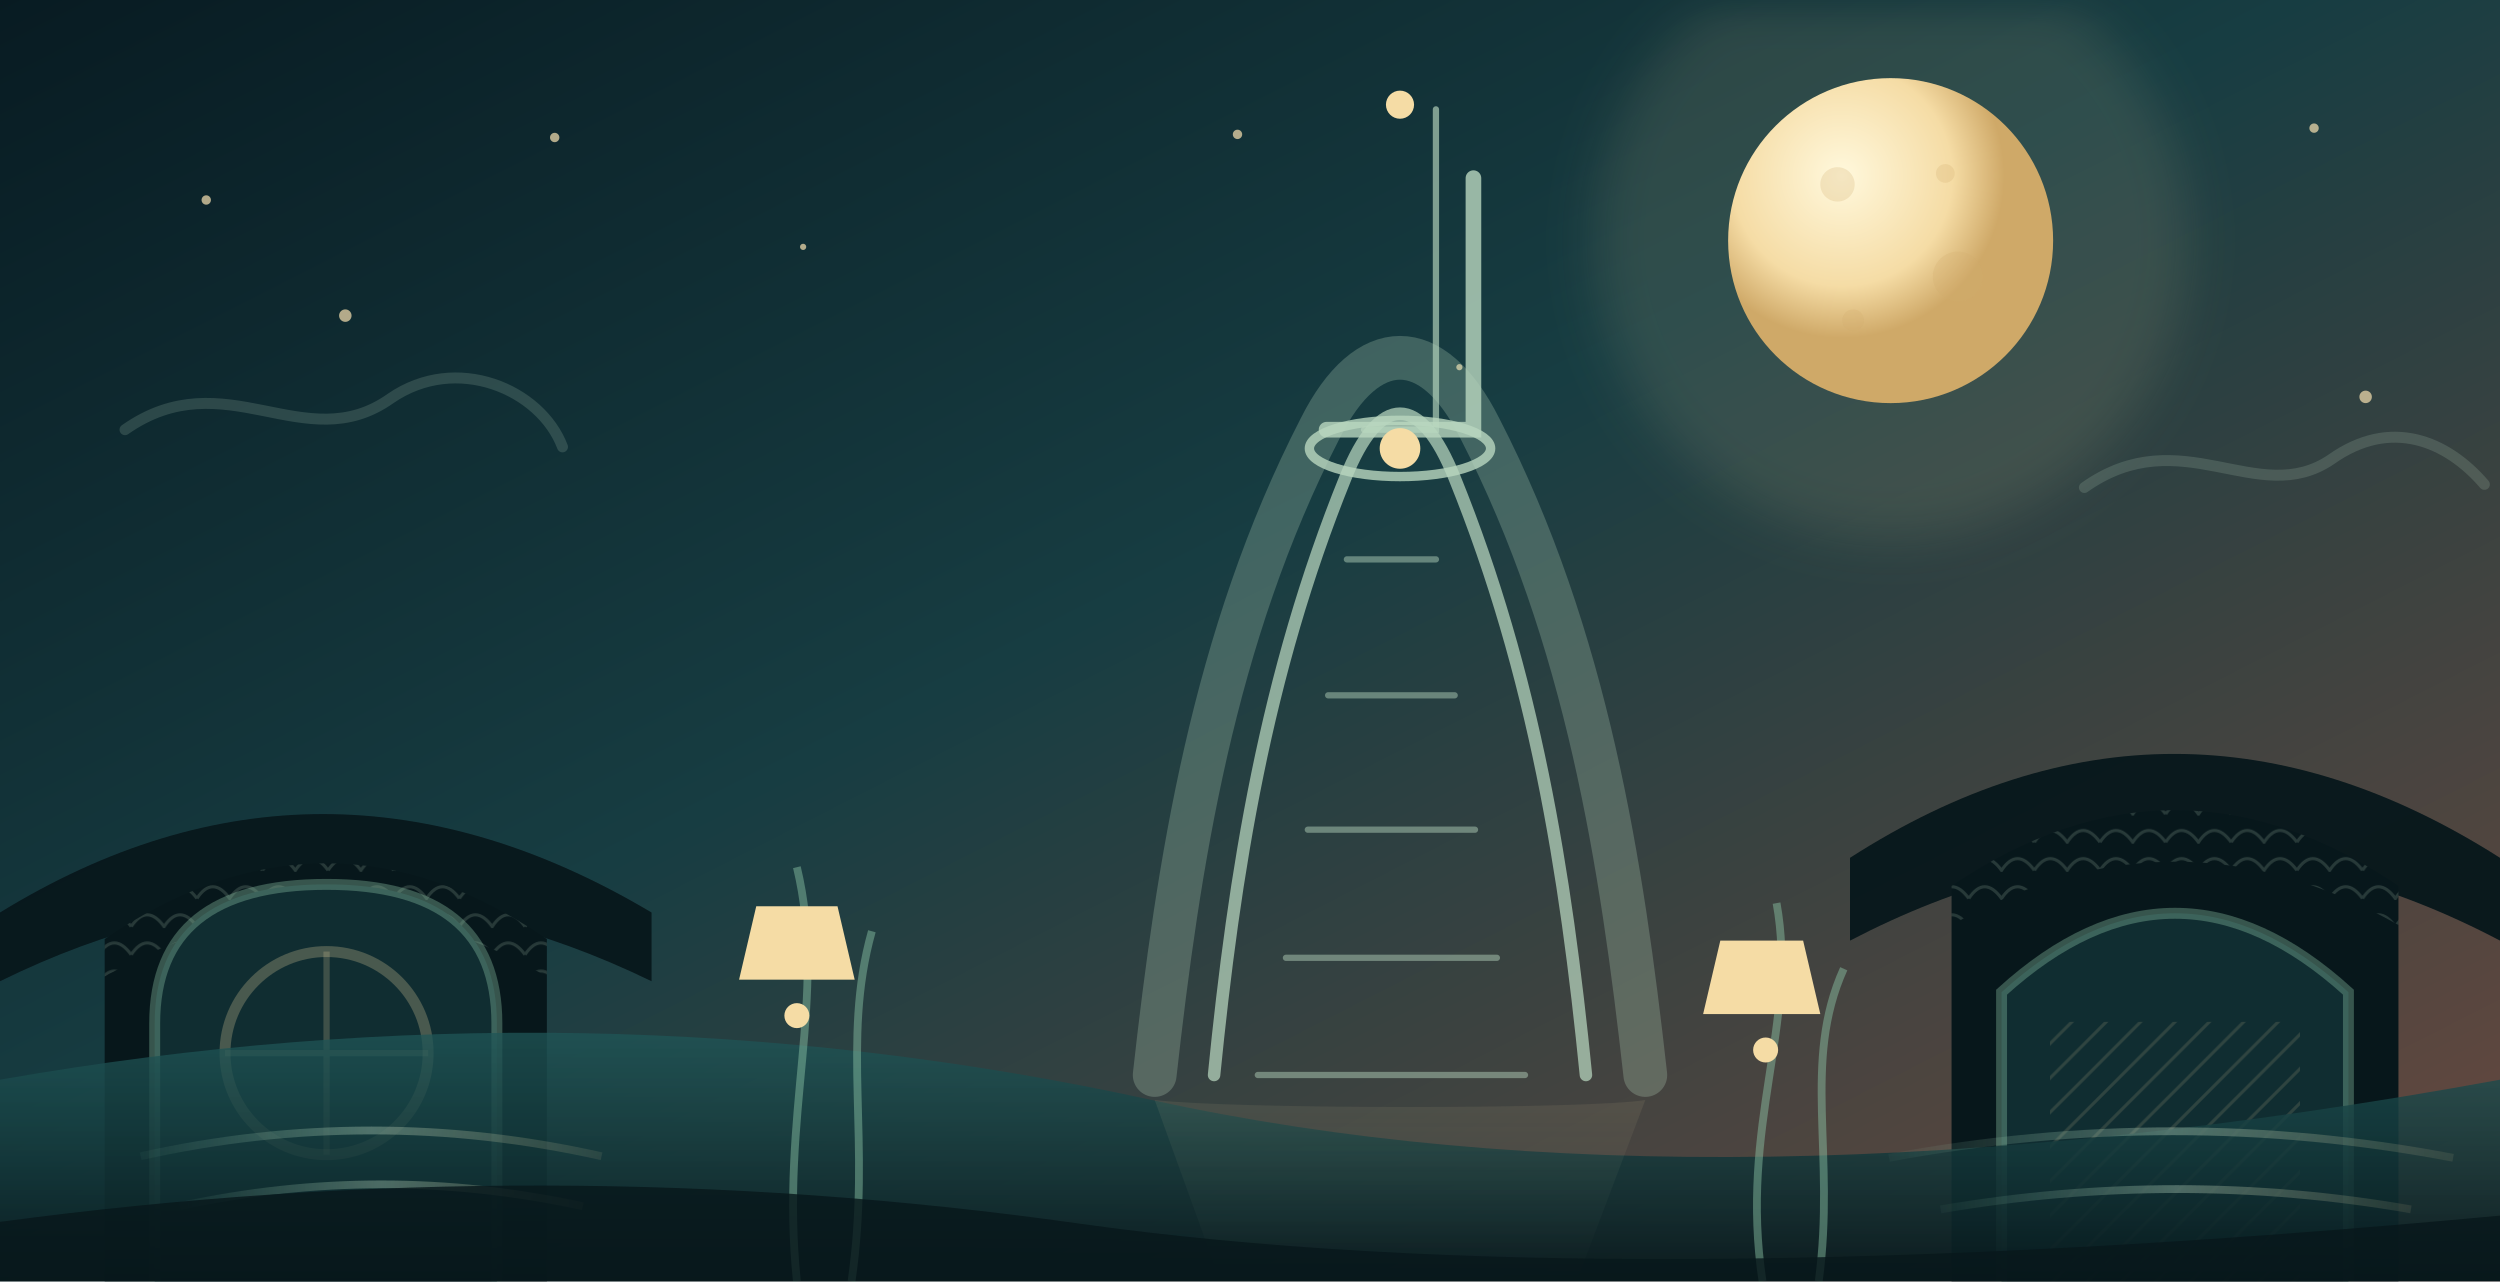
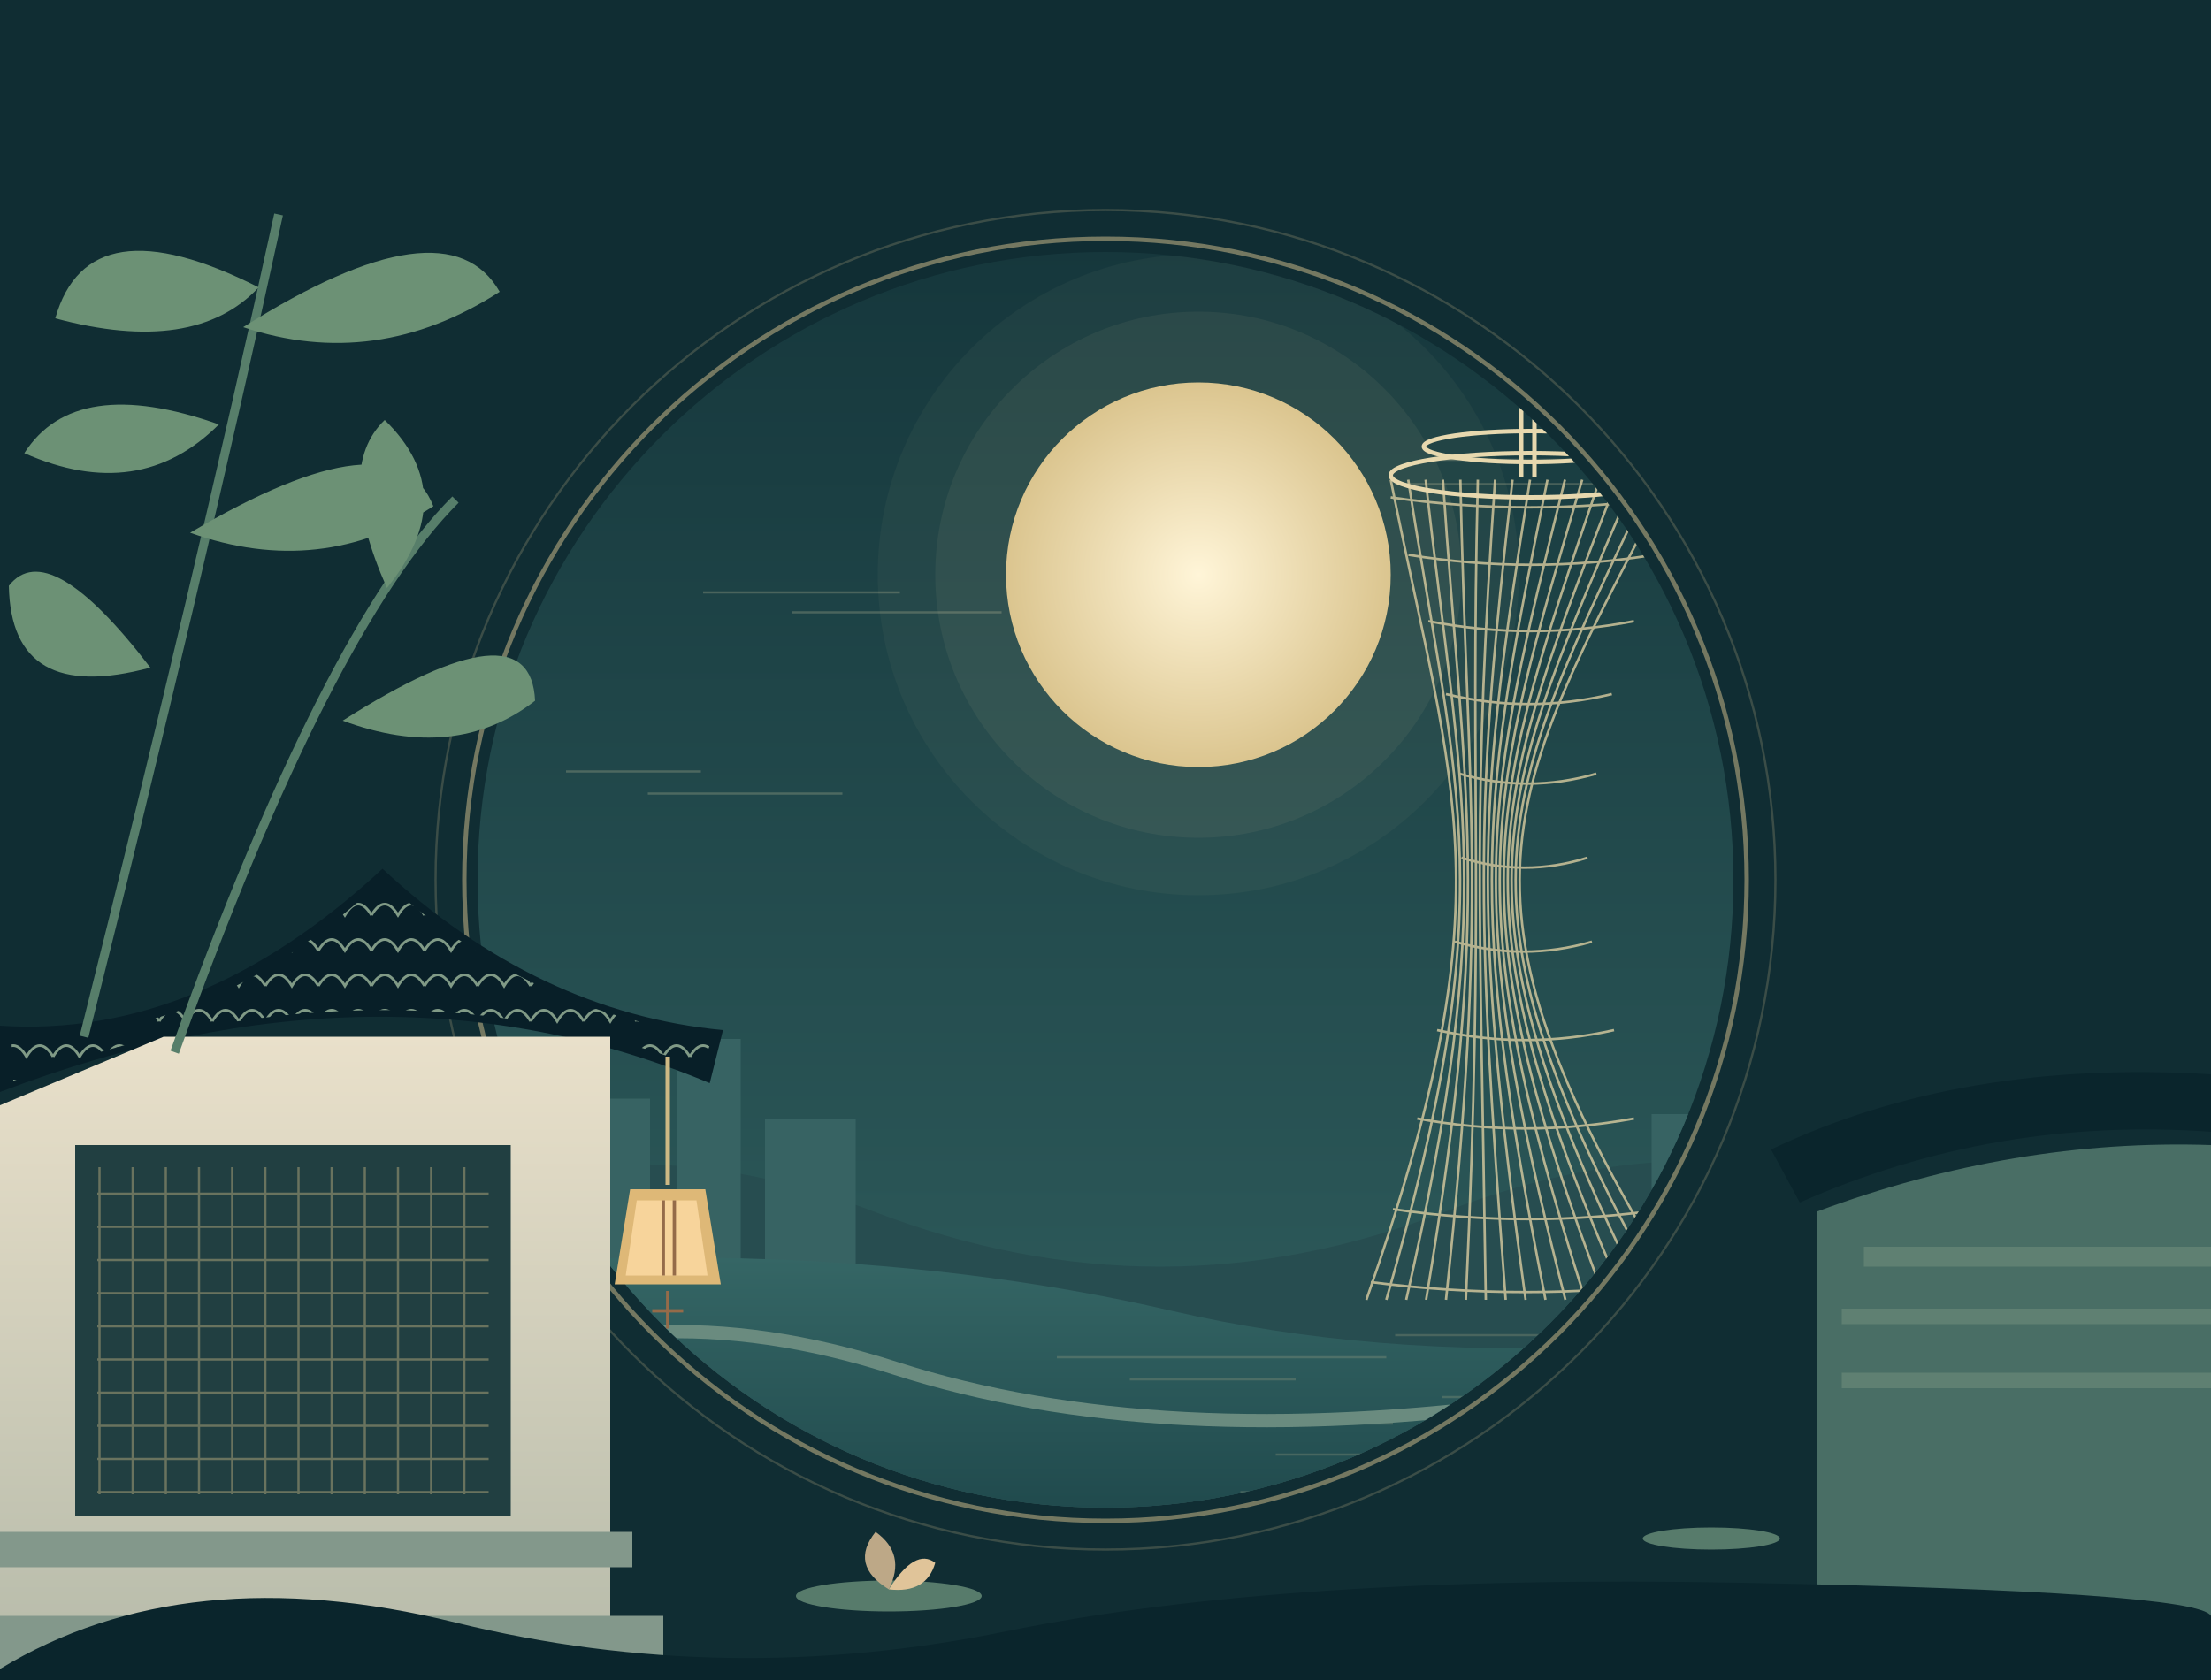
- <svg xmlns="http://www.w3.org/2000/svg" viewBox="0 0 1600 820" role="img" aria-label="广州塔与中式庭院月色插画">
+ <svg xmlns="http://www.w3.org/2000/svg" viewBox="0 0 1000 760" fill="none">
  <defs>
-     <linearGradient id="night" x1="0" y1="0" x2="1" y2="1">
-       <stop offset="0" stop-color="#081b22" />
-       <stop offset=".46" stop-color="#173d42" />
-       <stop offset="1" stop-color="#6b493e" />
+     <linearGradient id="sky" x2="0" y2="1">
+       <stop stop-color="#102f35" />
+       <stop offset="1" stop-color="#346463" />
    </linearGradient>
-     <linearGradient id="dawn" x1="0" y1="0" x2="0" y2="1">
-       <stop offset="0" stop-color="#f6dca6" stop-opacity=".45" />
-       <stop offset="1" stop-color="#8fc8a9" stop-opacity="0" />
+     <linearGradient id="river" x2="0" y2="1">
+       <stop stop-color="#356665" />
+       <stop offset="1" stop-color="#12373d" />
    </linearGradient>
-     <linearGradient id="jade" x1="0" y1="0" x2="1" y2="0">
-       <stop offset="0" stop-color="#8fc8a9" stop-opacity=".08" />
-       <stop offset=".5" stop-color="#b9d7bf" stop-opacity=".65" />
-       <stop offset="1" stop-color="#f5dca5" stop-opacity=".16" />
+     <radialGradient id="moon">
+       <stop stop-color="#fff5d8" />
+       <stop offset="1" stop-color="#dbc58f" />
+     </radialGradient>
+     <linearGradient id="wall" x2="0" y2="1">
+       <stop stop-color="#e9e0ca" />
+       <stop offset="1" stop-color="#b5baa9" />
    </linearGradient>
-     <linearGradient id="water" x1="0" y1="0" x2="0" y2="1">
-       <stop offset="0" stop-color="#1f5657" stop-opacity=".75" />
-       <stop offset="1" stop-color="#07171b" stop-opacity=".95" />
-     </linearGradient>
-     <radialGradient id="moon" cx="35%" cy="30%">
-       <stop offset="0" stop-color="#fff8dc" />
-       <stop offset=".68" stop-color="#f5dca5" />
-       <stop offset="1" stop-color="#cfa968" />
-     </radialGradient>
-     <pattern id="roofTiles" width="42" height="18" patternUnits="userSpaceOnUse">
-       <path d="M0 17 Q10 2 21 17 Q31 2 42 17" fill="none" stroke="#b9d7bf" stroke-opacity=".18" stroke-width="2" />
+     <pattern id="tile" width="24" height="16" patternUnits="userSpaceOnUse">
+       <path d="M0 14Q6 4 12 14Q18 4 24 14" stroke="#809a86" stroke-width="1.2" />
    </pattern>
-     <pattern id="lattice" width="22" height="22" patternUnits="userSpaceOnUse">
-       <path d="M-5 5 L5 -5 M0 22 L22 0 M17 27 L27 17" stroke="#f5dca5" stroke-opacity=".22" stroke-width="2" />
+     <pattern id="screen" width="30" height="30" patternUnits="userSpaceOnUse">
+       <path d="M0 0H30V30H0ZM15 0V30M0 15H30" stroke="#c2b381" stroke-opacity=".45" />
    </pattern>
-     <filter id="glow">
-       <feGaussianBlur stdDeviation="16" />
-     </filter>
-     <filter id="soft">
-       <feGaussianBlur stdDeviation="4" />
-     </filter>
+     <clipPath id="gate">
+       <circle cx="500" cy="398" r="284" />
+     </clipPath>
  </defs>
-   <rect width="1600" height="820" fill="url(#night)" />
-   <circle cx="1210" cy="154" r="190" fill="#f5dca5" opacity=".11" filter="url(#glow)" />
-   <circle cx="1210" cy="154" r="104" fill="url(#moon)" />
-   <g fill="#cfaa6b" opacity=".24">
-     <circle cx="1176" cy="118" r="11" />
-     <circle cx="1253" cy="177" r="16" />
-     <circle cx="1186" cy="205" r="7" />
-     <circle cx="1245" cy="111" r="6" />
+   <path fill="#102d33" d="M0 0H1000V760H0Z" />
+   <g clip-path="url(#gate)">
+     <path fill="url(#sky)" d="M0 0H1000V760H0Z" />
+     <circle cx="542" cy="260" r="145" fill="#eedca7" opacity=".04" />
+     <circle cx="542" cy="260" r="119" fill="#eedca7" opacity=".06" />
+     <circle cx="542" cy="260" r="87" fill="url(#moon)" />
+     <g stroke="#e5d7ab" opacity=".23">
+       <path d="M318 268h89m-49 9h95m191-69h72m-85 11h109m-484 130h61m-24 10h88" />
+     </g>
+     <path d="M147 565Q265 498 395 548T654 548T891 557V760H147Z" fill="#274d50" />
+     <g fill="#376363">
+       <path d="M266 497h28v81h-28zm40-27h29v108h-29zm40 36h41v72h-41zm401-2h24v80h-24zm40-39h34v119h-34zm46 28h34v91h-34z" />
+     </g>
+     <g stroke="#decfa2" stroke-width="1.1" opacity=".78">
+       <path d="M618.0 588 C682.0 405 658.0 362 629.0 217" />
+       <path d="M627.0 588 C679.9 405 659.4 362 636.9 217" />
+       <path d="M636.0 588 C677.8 405 660.8 362 644.8 217" />
+       <path d="M645.0 588 C675.6 405 662.1 362 652.6 217" />
+       <path d="M654.0 588 C673.5 405 663.5 362 660.5 217" />
+       <path d="M663.0 588 C671.4 405 664.9 362 668.4 217" />
+       <path d="M672.0 588 C669.2 405 666.2 362 676.2 217" />
+       <path d="M681.0 588 C667.1 405 667.6 362 684.1 217" />
+       <path d="M690.0 588 C665.0 405 669.0 362 692.0 217" />
+       <path d="M699.0 588 C662.9 405 670.4 362 699.9 217" />
+       <path d="M708.0 588 C660.8 405 671.8 362 707.8 217" />
+       <path d="M717.0 588 C658.6 405 673.1 362 715.6 217" />
+       <path d="M726.0 588 C656.5 405 674.5 362 723.5 217" />
+       <path d="M735.0 588 C654.4 405 675.9 362 731.4 217" />
+       <path d="M744.0 588 C652.2 405 677.2 362 739.2 217" />
+       <path d="M753.0 588 C650.1 405 678.6 362 747.1 217" />
+       <path d="M762.0 588 C648.0 405 680.0 362 755.0 217" />
+       <path d="M629 225 Q692.0 234 755 225" />
+       <path d="M637 251 Q692.5 260 748 251" />
+       <path d="M646 281 Q692.5 290 739 281" />
+       <path d="M654 314 Q691.5 323 729 314" />
+       <path d="M660 350 Q691.0 359 722 350" />
+       <path d="M661 388 Q689.5 397 718 388" />
+       <path d="M658 426 Q689.0 435 720 426" />
+       <path d="M650 466 Q690.0 475 730 466" />
+       <path d="M641 506 Q690.0 515 739 506" />
+       <path d="M630 547 Q691.5 556 753 547" />
+       <path d="M620 580 Q690.0 589 760 580" />
+     </g>
+     <path d="M694 112V216M688 132V216" stroke="#e7d8ae" stroke-width="2" />
+     <ellipse cx="692" cy="215" rx="63" ry="10" stroke="#e7d8ae" stroke-width="2" />
+     <ellipse cx="692" cy="202" rx="48" ry="7" stroke="#e7d8ae" stroke-width="2" />
+     <path d="M112 582Q349 551 530 593T960 573V760H0Z" fill="url(#river)" />
+     <g stroke="#d9c89a" opacity=".19">
+       <path d="M478 614h149m-116 10h75m45-20h134m-113 28h81m-203 12h100m-53 14h145m-57 17h-104" />
+     </g>
+     <path d="M195 630Q287 581 405 619T694 634" stroke="#6a8b7f" stroke-width="6" />
  </g>
-   <g fill="#e9d6a8" opacity=".75">
-     <circle cx="132" cy="128" r="3" />
-     <circle cx="221" cy="202" r="4" />
-     <circle cx="355" cy="88" r="3" />
-     <circle cx="514" cy="158" r="2" />
-     <circle cx="792" cy="86" r="3" />
-     <circle cx="934" cy="235" r="2" />
-     <circle cx="1481" cy="82" r="3" />
-     <circle cx="1514" cy="254" r="4" />
+   <circle cx="500" cy="398" r="290" stroke="#c3b386" stroke-width="2" opacity=".56" />
+   <circle cx="500" cy="398" r="303" stroke="#c3b386" opacity=".24" />
+   <path d="M0 464Q90 470 173 393Q243 458 327 466L321 490Q173 428 0 494Z" fill="#081f28" />
+   <path d="M5 467Q91 475 173 398Q242 460 323 468L317 483Q169 428 6 489Z" fill="url(#tile)" />
+   <path d="M0 500L74 469H276V760H0Z" fill="url(#wall)" />
+   <path d="M34 518h197v168H34Z" fill="#213f41" />
+   <path d="M44 528h177v148H44Z" fill="url(#screen)" />
+   <path d="M0 693h286v16H0Zm0 38h300v29H0Z" fill="#83988b" />
+   <path d="M801 520Q887 479 1000 486V512Q902 505 814 544Z" fill="#0a252c" />
+   <path d="M822 548Q911 515 1000 518V760H822Z" fill="#496e65" />
+   <path d="M843 564h157v9H843Zm-10 28h167v7H833Zm0 29h167v7H833Z" fill="#87a08a" opacity=".35" />
+   <g stroke="#577e6a" stroke-width="4">
+     <path d="M38 469Q90 262 126 97M79 476Q148 284 206 226" />
  </g>
-   <g fill="none" stroke="#b9d7bf" stroke-opacity=".18" stroke-width="7" stroke-linecap="round">
-     <path d="M80 275 C144 230 195 294 250 255 C292 226 346 249 360 286" />
-     <path d="M1334 312 C1396 268 1445 326 1492 294 C1530 267 1566 282 1590 310" />
+   <g fill="#6c9175">
+     <path d="M117 130Q40 91 25 144Q88 161 117 130Zm-7 18Q202 90 226 132Q170 168 110 148Zm-11 44Q34 169 11 205Q63 228 99 192Zm-13 49Q179 186 196 229Q145 262 86 241Zm-18 61Q22 242 4 265Q5 319 68 302Zm87 24Q240 272 242 317Q206 345 155 326Zm20-60Q151 212 174 190Q209 224 175 266Z" />
  </g>
-   <g fill="none" stroke="#b9d7bf" stroke-linecap="round">
-     <path d="M739 688 C754 554 776 408 845 274 C875 214 917 214 947 274 C1016 408 1038 554 1053 688" stroke-width="28" opacity=".26" />
-     <path d="M777 688 C790 558 810 432 861 306 C883 251 909 251 931 306 C982 432 1002 558 1015 688" stroke-width="8" opacity=".72" />
-     <path d="M805 688 L976 688 M823 613 L958 613 M837 531 L944 531 M850 445 L931 445 M862 358 L919 358" stroke-width="4" opacity=".46" />
-     <path d="M849 275 L943 275 L943 114" stroke-width="10" opacity=".8" />
-     <path d="M873 275 L919 275 L919 70" stroke-width="4" opacity=".65" />
-     <ellipse cx="896" cy="287" rx="58" ry="18" stroke-width="6" opacity=".8" />
+   <path d="M302 478v58" stroke="#cdb984" stroke-width="2" />
+   <path d="M285 538h34l7 43h-48Z" fill="#deb877" />
+   <path d="M288 543h27l5 34h-37Z" fill="#f7d49b" />
+   <path d="M300 543v34m5-34v34m-3 7v17m-7-8h14" stroke="#956b49" stroke-width="1.5" />
+   <path d="M0 755Q84 704 206 734T455 738T788 716T1000 731V760H0Z" fill="#0a252c" />
+   <g fill="#577b6b">
+     <ellipse cx="402" cy="722" rx="42" ry="7" />
+     <ellipse cx="774" cy="696" rx="31" ry="5" />
  </g>
-   <g fill="#f5dca5">
-     <circle cx="896" cy="67" r="9" />
-     <circle cx="896" cy="287" r="13" />
-   </g>
-   <path d="M0 584 Q205 458 417 584 L417 628 Q207 526 0 628Z" fill="#07171b" opacity=".95" />
-   <path d="M1184 549 Q1391 416 1600 549 L1600 602 Q1393 493 1184 602Z" fill="#07171b" opacity=".96" />
-   <path d="M67 601 Q209 504 350 601 L350 820 H67Z" fill="#07171b" />
-   <path d="M1249 567 Q1392 470 1535 567 L1535 820 H1249Z" fill="#07171b" />
-   <path d="M67 601 Q209 504 350 601 L350 625 Q209 544 67 625Z" fill="url(#roofTiles)" />
-   <path d="M1249 567 Q1392 470 1535 567 L1535 592 Q1392 511 1249 592Z" fill="url(#roofTiles)" />
-   <path d="M99 820 V655 Q99 566 209 566 Q318 566 318 655 V820" fill="#102d31" stroke="#8fc8a9" stroke-opacity=".35" stroke-width="7" />
-   <circle cx="209" cy="674" r="65" fill="none" stroke="#f5dca5" stroke-opacity=".25" stroke-width="7" />
-   <path d="M209 609 V739 M144 674 H274" stroke="#f5dca5" stroke-opacity=".2" stroke-width="4" />
-   <path d="M1281 820 V635 Q1392 534 1503 635 V820" fill="#102d31" stroke="#8fc8a9" stroke-opacity=".35" stroke-width="7" />
-   <path d="M1312 820 V654 H1472 V820" fill="url(#lattice)" opacity=".6" />
-   <path d="M0 691 Q376 625 737 704 T1600 691 V820 H0Z" fill="url(#water)" />
-   <path d="M739 704 C790 710 1017 710 1053 704 L1009 820 H781Z" fill="url(#dawn)" opacity=".18" />
-   <g fill="none" stroke="url(#jade)" stroke-width="5" opacity=".55">
-     <path d="M90 740 Q238 707 385 740" />
-     <path d="M115 772 Q244 744 373 772" />
-     <path d="M1209 741 Q1392 707 1570 741" />
-     <path d="M1242 774 Q1394 748 1543 774" />
-   </g>
-   <g stroke="#8fc8a9" stroke-opacity=".45" stroke-width="5" fill="none">
-     <path d="M510 820 C499 713 530 638 510 555 M545 820 C558 730 538 667 558 596" />
-     <path d="M1128 820 C1113 720 1151 655 1137 578 M1164 820 C1175 738 1153 680 1180 620" />
-   </g>
-   <g fill="#f5dca5">
-     <path d="M484 580 L536 580 L547 627 L473 627Z" />
-     <path d="M1101 602 L1154 602 L1165 649 L1090 649Z" />
-     <circle cx="510" cy="650" r="8" />
-     <circle cx="1130" cy="672" r="8" />
-   </g>
-   <g fill="#07171b" opacity=".82">
-     <path d="M0 782 Q350 735 690 783 T1600 778 V820 H0Z" />
-   </g>
+   <path d="M402 719Q384 708 396 693Q410 703 402 719Z" fill="#bda887" />
+   <path d="M402 719Q414 700 423 707Q419 721 402 719Z" fill="#e0c499" />
</svg>
